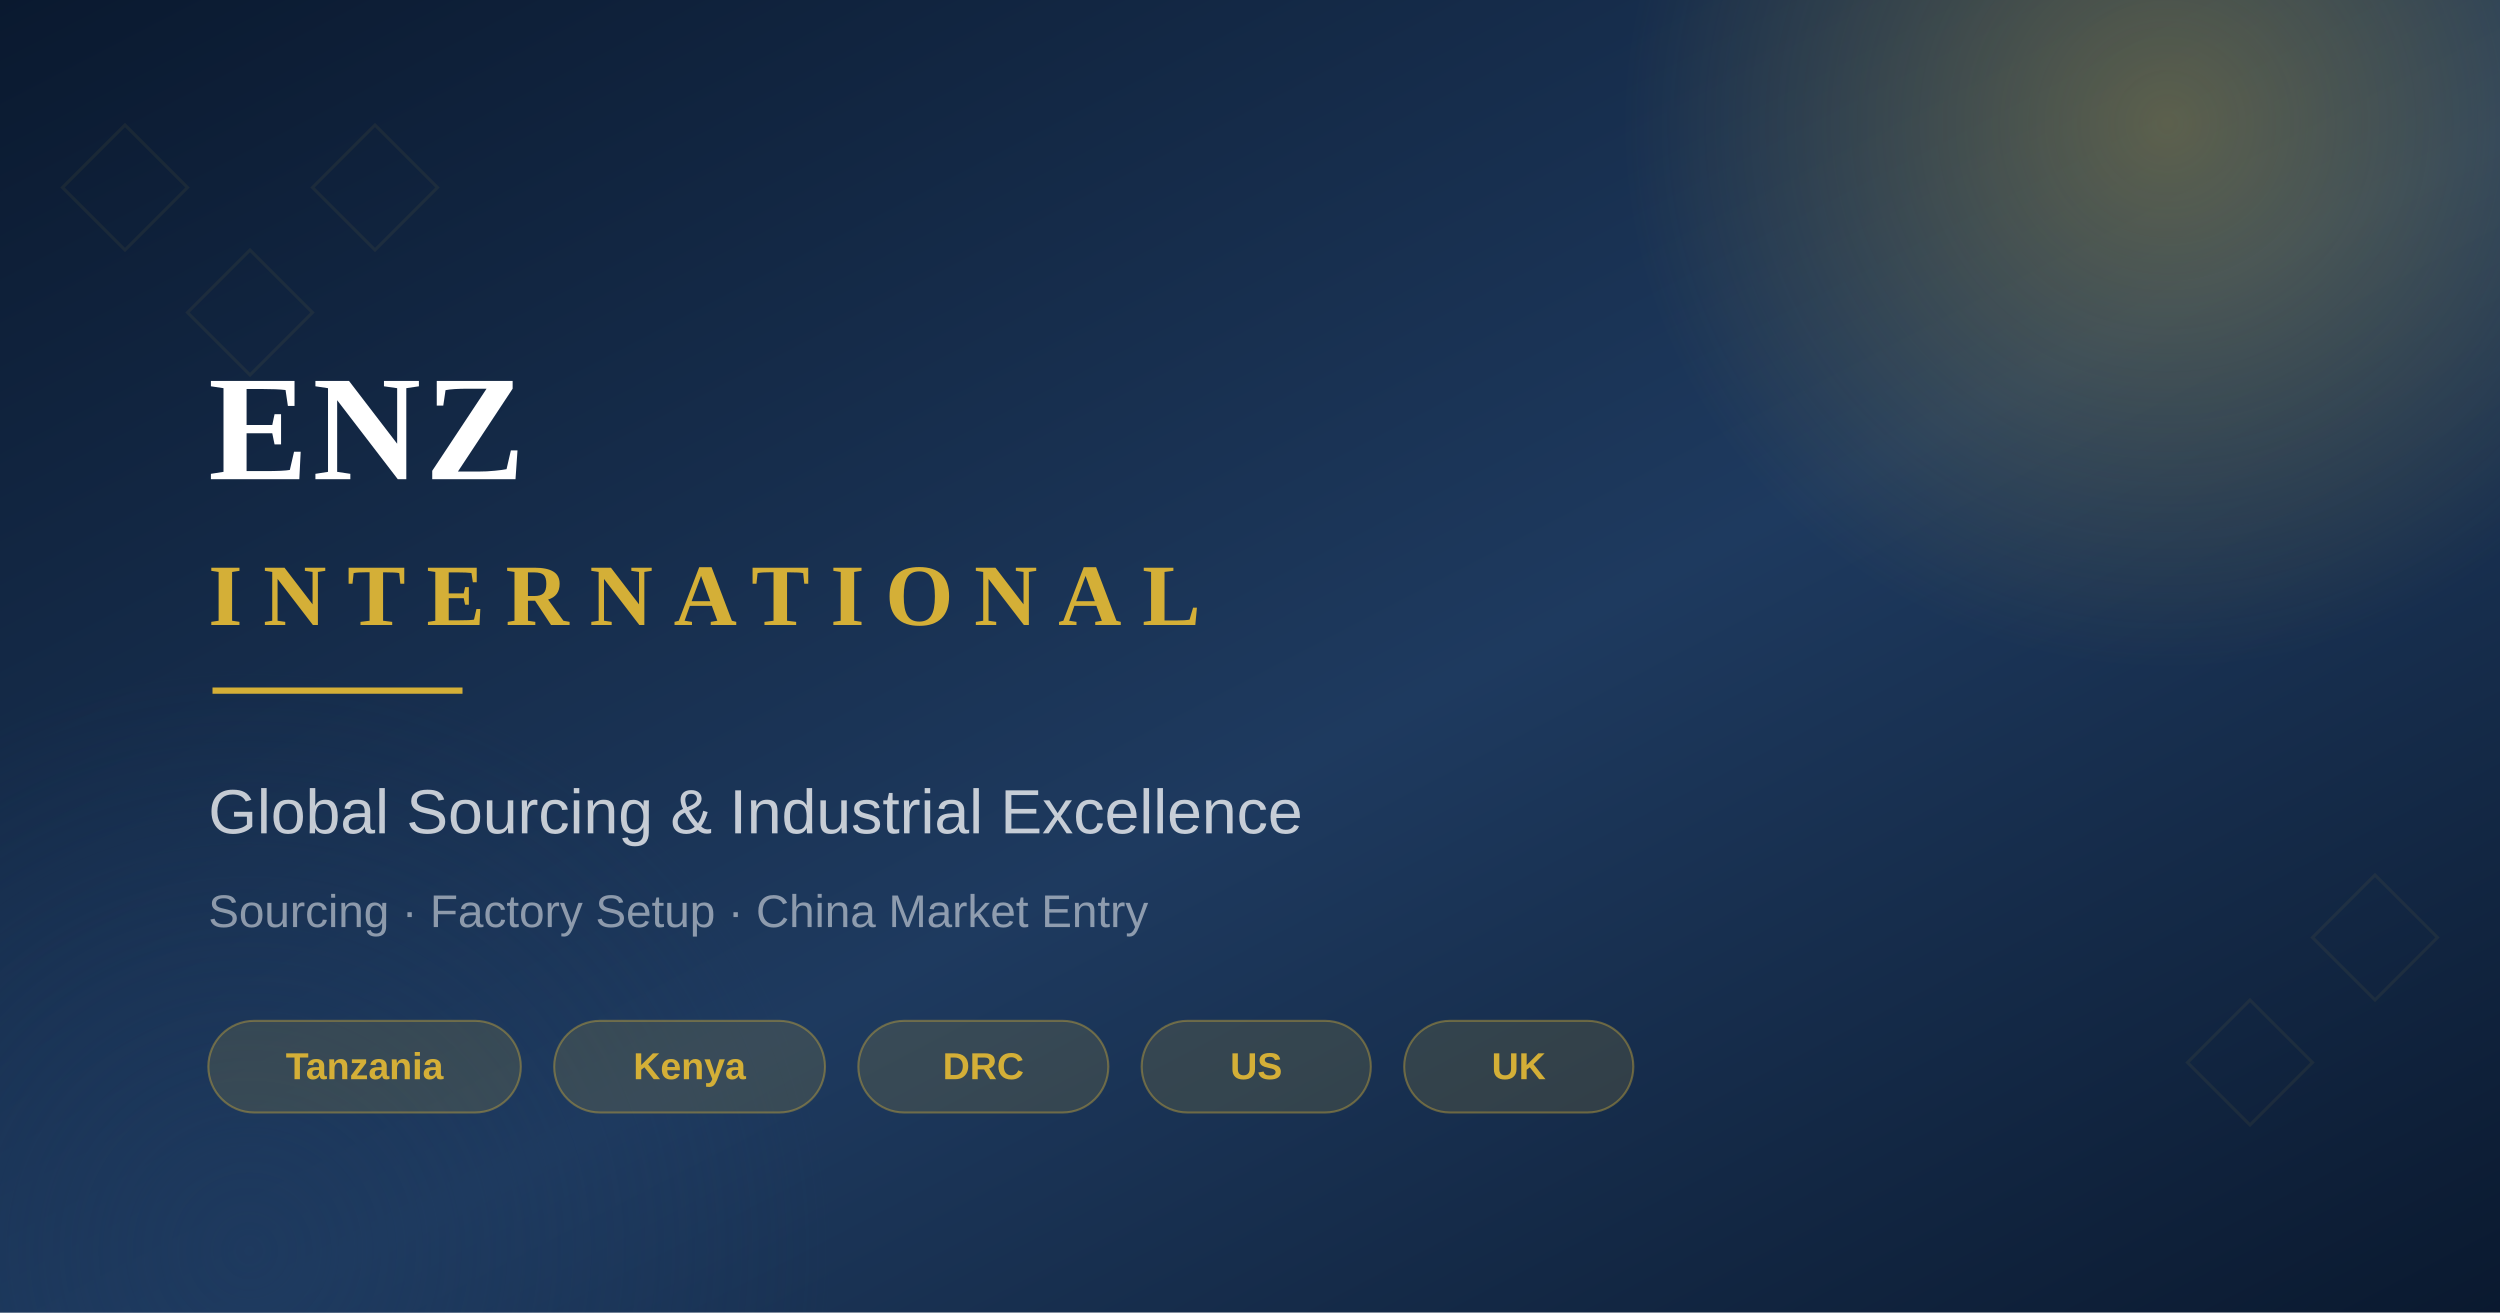
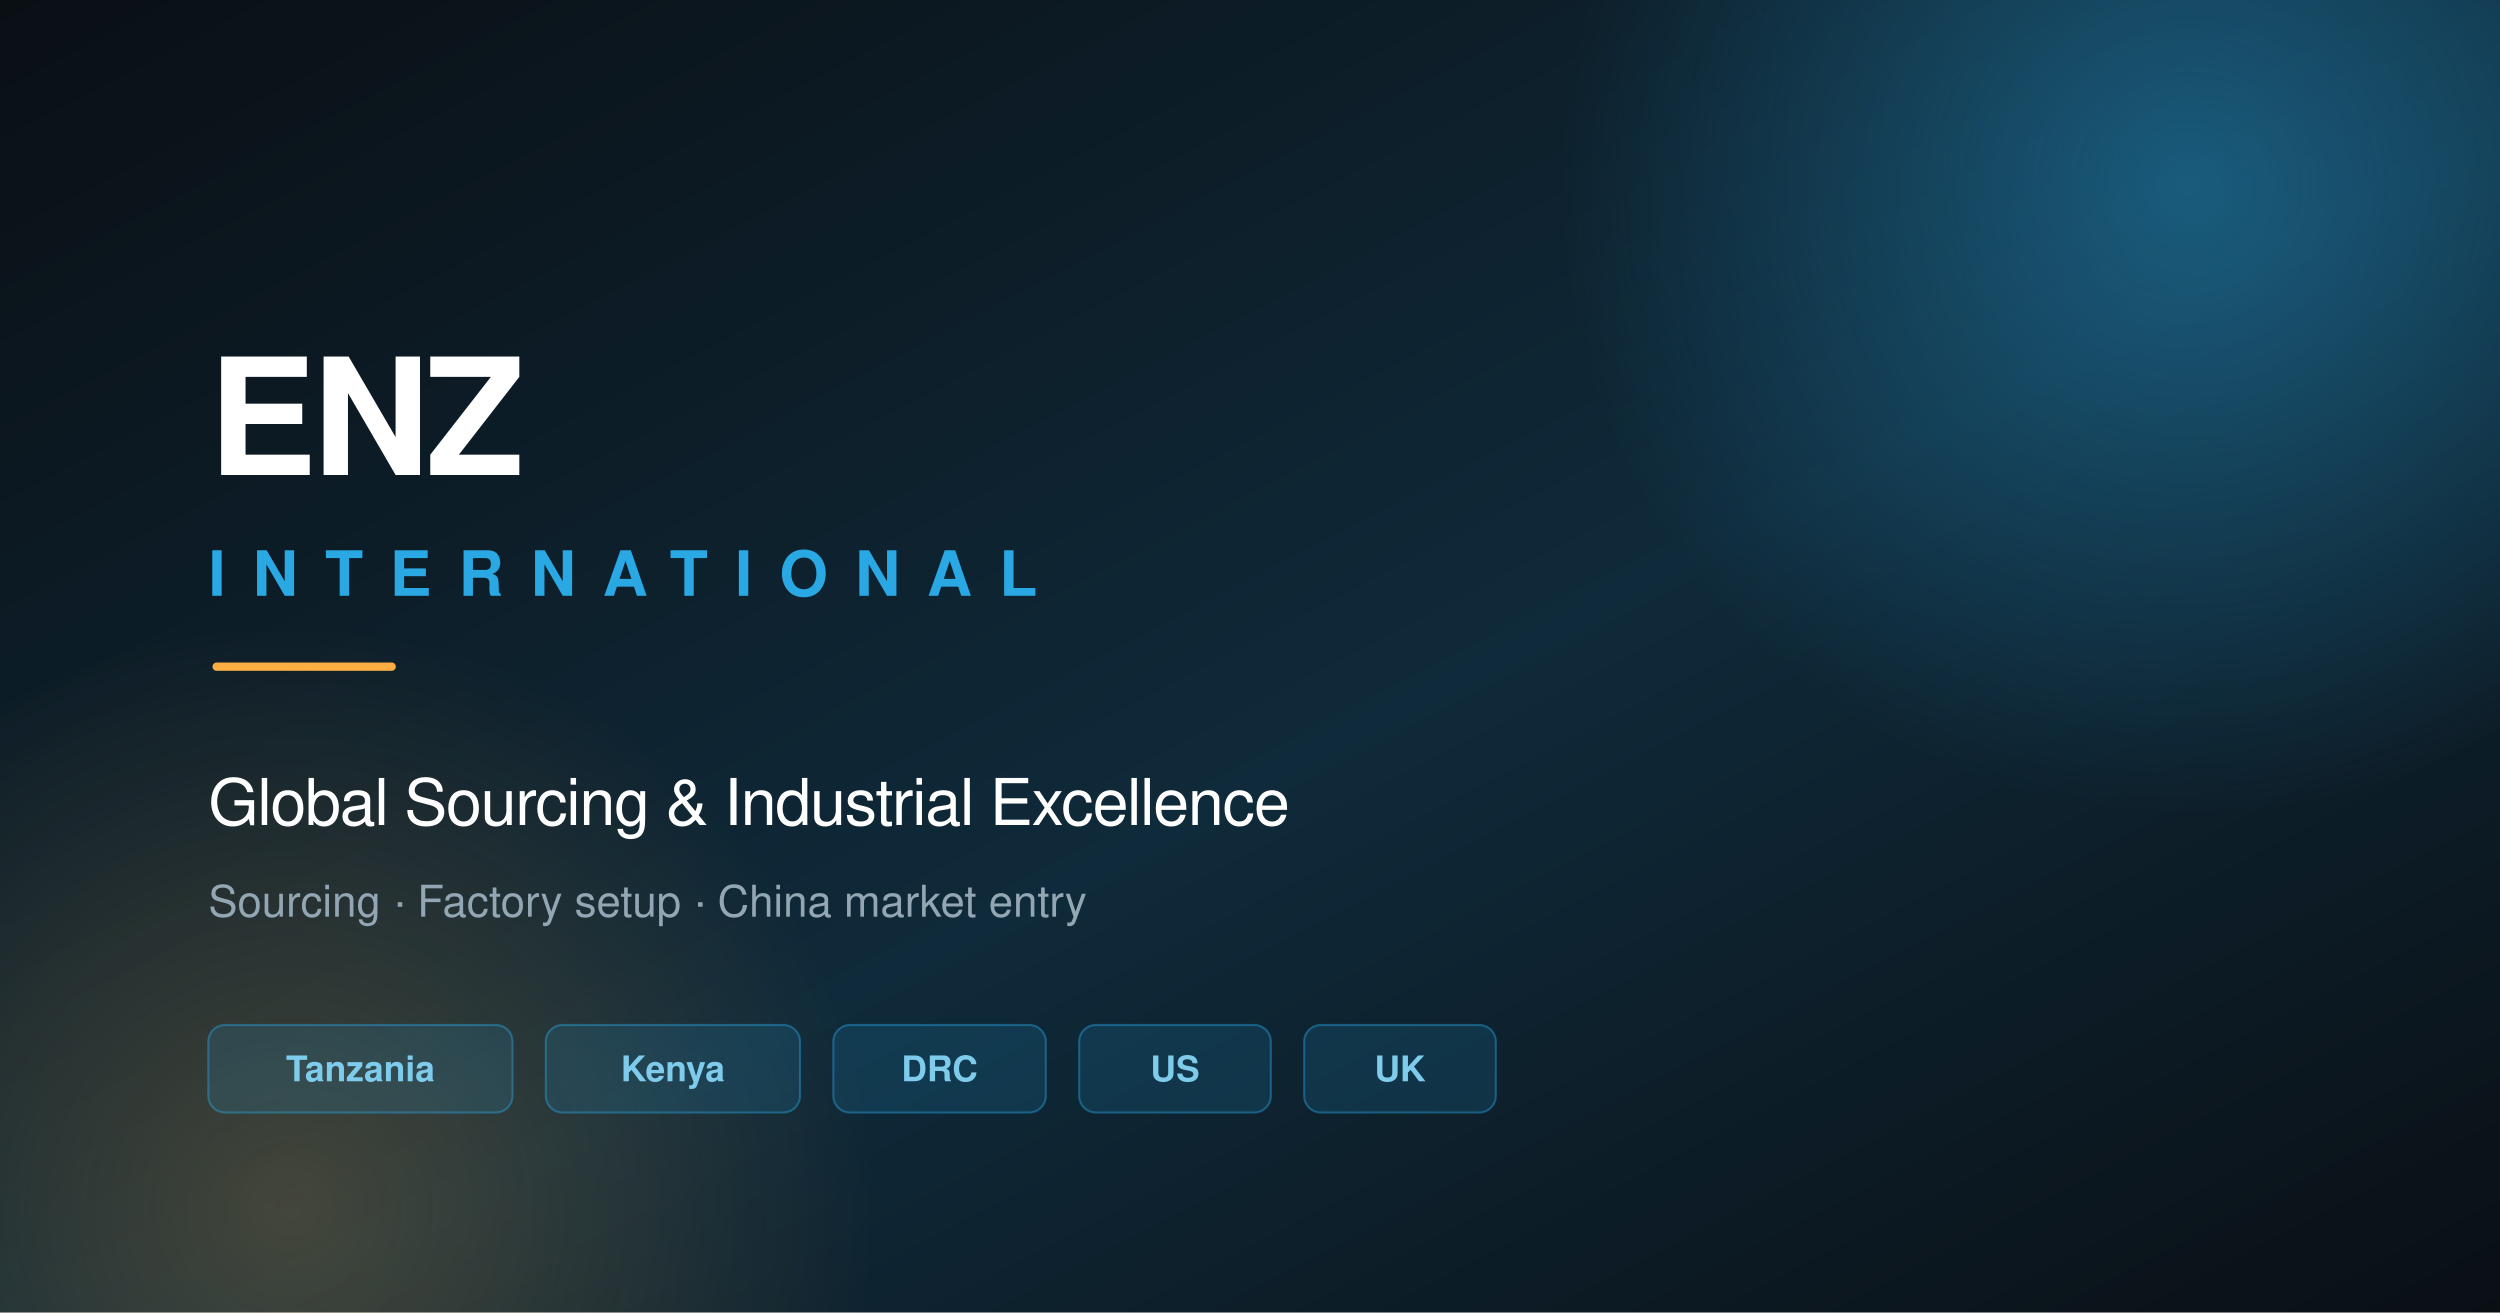
<svg xmlns="http://www.w3.org/2000/svg" width="1200" height="630" viewBox="0 0 1200 630">
  <defs>
    <linearGradient id="bg" x1="0%" y1="0%" x2="100%" y2="100%">
-       <stop offset="0%" stop-color="#0A192F" />
-       <stop offset="55%" stop-color="#1E3A5F" />
-       <stop offset="100%" stop-color="#0A192F" />
+       <stop offset="0%" stop-color="#0A0F14" />
+       <stop offset="55%" stop-color="#0F2A3A" />
+       <stop offset="100%" stop-color="#0A0F14" />
    </linearGradient>
-     <radialGradient id="glow1" cx="50%" cy="50%" r="50%">
-       <stop offset="0%" stop-color="#D4AF37" stop-opacity="0.35" />
-       <stop offset="100%" stop-color="#D4AF37" stop-opacity="0" />
+     <radialGradient id="glowBlue" cx="50%" cy="50%" r="50%">
+       <stop offset="0%" stop-color="#2AA8E4" stop-opacity="0.40" />
+       <stop offset="100%" stop-color="#2AA8E4" stop-opacity="0" />
    </radialGradient>
-     <radialGradient id="glow2" cx="50%" cy="50%" r="50%">
-       <stop offset="0%" stop-color="#1E3A5F" stop-opacity="0.6" />
-       <stop offset="100%" stop-color="#1E3A5F" stop-opacity="0" />
+     <radialGradient id="glowOrange" cx="50%" cy="50%" r="50%">
+       <stop offset="0%" stop-color="#FCAE42" stop-opacity="0.22" />
+       <stop offset="100%" stop-color="#FCAE42" stop-opacity="0" />
    </radialGradient>
  </defs>
  <rect width="1200" height="630" fill="url(#bg)" />
-   <circle cx="1040" cy="60" r="260" fill="url(#glow1)" />
-   <circle cx="120" cy="600" r="280" fill="url(#glow2)" />
-   <g opacity="0.07" stroke="#D4AF37" stroke-width="1.5">
-     <path d="M60 60 L90 90 L60 120 L30 90 Z" fill="none" />
-     <path d="M180 60 L210 90 L180 120 L150 90 Z" fill="none" />
-     <path d="M120 120 L150 150 L120 180 L90 150 Z" fill="none" />
-     <path d="M1080 480 L1110 510 L1080 540 L1050 510 Z" fill="none" />
-     <path d="M1140 420 L1170 450 L1140 480 L1110 450 Z" fill="none" />
-   </g>
-   <text x="100" y="230" font-family="Georgia, 'Times New Roman', serif" font-size="72" font-weight="700" fill="#FFFFFF" letter-spacing="2">ENZ</text>
-   <text x="100" y="300" font-family="Georgia, 'Times New Roman', serif" font-size="42" font-weight="600" fill="#D4AF37" letter-spacing="10">INTERNATIONAL</text>
-   <rect x="102" y="330" width="120" height="3" fill="#D4AF37" />
-   <text x="100" y="400" font-family="Arial, Helvetica, sans-serif" font-size="30" font-weight="400" fill="#FFFFFFBF">Global Sourcing &amp; Industrial Excellence</text>
-   <text x="100" y="445" font-family="Arial, Helvetica, sans-serif" font-size="22" font-weight="300" fill="#FFFFFF80">Sourcing · Factory Setup · China Market Entry</text>
-   <g font-family="Arial, Helvetica, sans-serif" font-size="18" font-weight="600">
-     <rect x="100" y="490" width="150" height="44" rx="22" fill="#D4AF3726" stroke="#D4AF3766" />
-     <text x="175" y="518" fill="#D4AF37" text-anchor="middle">Tanzania</text>
-     <rect x="266" y="490" width="130" height="44" rx="22" fill="#D4AF3726" stroke="#D4AF3766" />
-     <text x="331" y="518" fill="#D4AF37" text-anchor="middle">Kenya</text>
-     <rect x="412" y="490" width="120" height="44" rx="22" fill="#D4AF3726" stroke="#D4AF3766" />
-     <text x="472" y="518" fill="#D4AF37" text-anchor="middle">DRC</text>
-     <rect x="548" y="490" width="110" height="44" rx="22" fill="#D4AF3726" stroke="#D4AF3766" />
-     <text x="603" y="518" fill="#D4AF37" text-anchor="middle">US</text>
-     <rect x="674" y="490" width="110" height="44" rx="22" fill="#D4AF3726" stroke="#D4AF3766" />
-     <text x="729" y="518" fill="#D4AF37" text-anchor="middle">UK</text>
+   <circle cx="1050" cy="90" r="300" fill="url(#glowBlue)" />
+   <circle cx="140" cy="580" r="280" fill="url(#glowOrange)" />
+   <text x="100" y="228" font-family="Helvetica, Arial, sans-serif" font-size="78" font-weight="700" fill="#FFFFFF" letter-spacing="-2">ENZ</text>
+   <text x="100" y="286" font-family="Helvetica, Arial, sans-serif" font-size="30" font-weight="600" fill="#2AA8E4" letter-spacing="13">INTERNATIONAL</text>
+   <rect x="102" y="318" width="88" height="4" rx="2" fill="#FCAE42" />
+   <text x="100" y="396" font-family="Helvetica, Arial, sans-serif" font-size="31" font-weight="500" fill="#FFFFFF" letter-spacing="-0.6">Global Sourcing &amp; Industrial Excellence</text>
+   <text x="100" y="440" font-family="Helvetica, Arial, sans-serif" font-size="21" font-weight="400" fill="#93A6B3">Sourcing · Factory setup · China market entry</text>
+   <g font-family="Helvetica, Arial, sans-serif" font-size="17" font-weight="600">
+     <rect x="100" y="492" width="146" height="42" rx="8" fill="#2AA8E4" fill-opacity="0.14" stroke="#2AA8E4" stroke-opacity="0.42" />
+     <text x="173" y="519" fill="#7FCBEC" text-anchor="middle">Tanzania</text>
+     <rect x="262" y="492" width="122" height="42" rx="8" fill="#2AA8E4" fill-opacity="0.14" stroke="#2AA8E4" stroke-opacity="0.42" />
+     <text x="323" y="519" fill="#7FCBEC" text-anchor="middle">Kenya</text>
+     <rect x="400" y="492" width="102" height="42" rx="8" fill="#2AA8E4" fill-opacity="0.14" stroke="#2AA8E4" stroke-opacity="0.42" />
+     <text x="451" y="519" fill="#7FCBEC" text-anchor="middle">DRC</text>
+     <rect x="518" y="492" width="92" height="42" rx="8" fill="#2AA8E4" fill-opacity="0.14" stroke="#2AA8E4" stroke-opacity="0.42" />
+     <text x="564" y="519" fill="#7FCBEC" text-anchor="middle">US</text>
+     <rect x="626" y="492" width="92" height="42" rx="8" fill="#2AA8E4" fill-opacity="0.14" stroke="#2AA8E4" stroke-opacity="0.42" />
+     <text x="672" y="519" fill="#7FCBEC" text-anchor="middle">UK</text>
  </g>
</svg>
